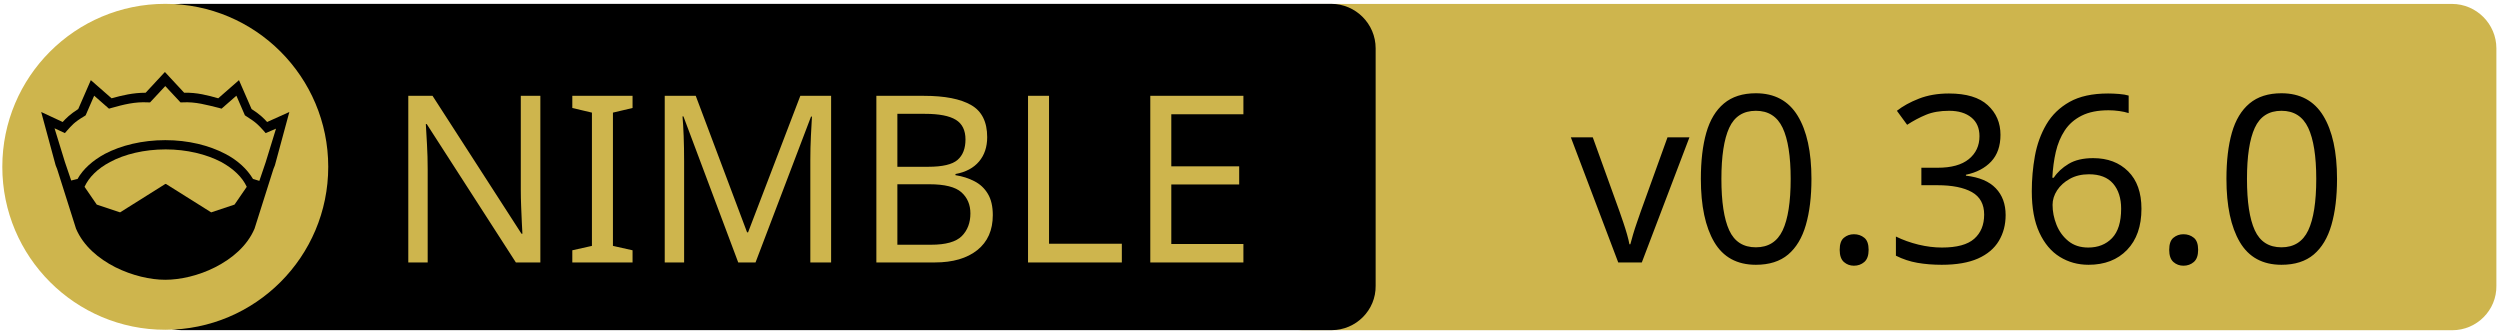
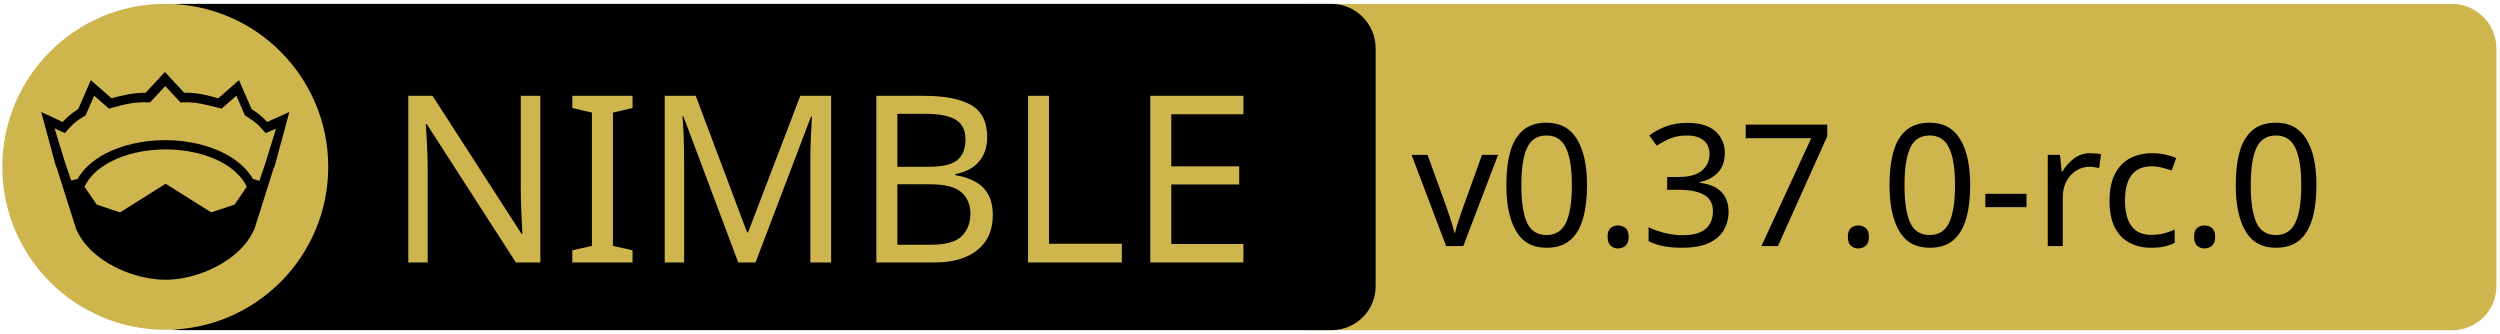
<svg xmlns="http://www.w3.org/2000/svg" xmlns:xlink="http://www.w3.org/1999/xlink" width="675" height="90" xml:space="preserve" version="1.1">
  <a xlink:href="https://github.com/waku-org/nwaku">
    <g>
      <path fill="#CEB54D" id="svg_15" d="m662.123,89.159l-310.5,0c-6.6,0 -12,-5.4 -12,-12l0,-64.1c0,-6.6 5.4,-12 12,-12l310.4,0c6.6,0 12,5.4 12,12l0,64.1c0.1,6.6 -5.3,12 -11.9,12z" />
      <path id="svg_1" d="m359.524,89.139l-310.5,0c-6.6,0 -12,-5.4 -12,-12l0,-64.1c0,-6.6 5.4,-12 12,-12l310.4,0c6.6,0 12,5.4 12,12l0,64.1c0.1,6.6 -5.3,12 -11.9,12z" />
      <rect id="svg_2" fill="none" height="45.9" width="315.3" class="st0" y="24.539" x="60.224" />
      <circle id="svg_4" fill="#CEB54D" r="44" cy="45.039" cx="44.624" class="st1" />
      <g id="XMLID_4_">
        <path id="svg_5" d="m78.124,30.239l-3.9,14.4l-0.4,1l-5.1,16.1c0,0 0,0 0,0c-2,4.7 -6.1,8.1 -10.6,10.4c-4.5,2.3 -9.5,3.4 -13.5,3.4c-4,0 -8.9,-1.1 -13.5,-3.4c-4.5,-2.3 -8.6,-5.7 -10.6,-10.4c0,0 0,0 0,0l-5.1,-16.1l-0.4,-1l-3.9,-14.4l5.8,2.7c0.9,-1 2,-2.1 4.2,-3.5l3.4,-7.8l5.6,4.9c2.9,-0.8 5.8,-1.5 9.2,-1.5l5.2,-5.6l5.2,5.6c3.4,-0.1 6.4,0.7 9.2,1.5l5.6,-4.9l3.4,7.8c2.2,1.4 3.3,2.5 4.2,3.5l6,-2.7z" />
        <g id="XMLID_6_">
          <g id="svg_6">
            <path id="svg_7" fill="#CEB54D" d="m66.624,50.439l-3.3,4.8l-6.3,2.1l-12.1,-7.6c-0.1,-0.1 -0.3,-0.1 -0.4,0l-12.1,7.6l-6.3,-2.1l-3.3,-4.8c1.2,-2.6 3.5,-4.9 6.9,-6.7c3.9,-2.1 9.2,-3.4 15,-3.4c5.7,0 11,1.3 15,3.4c3.3,1.8 5.7,4.1 6.9,6.7z" class="st1" />
          </g>
          <g id="svg_8" />
        </g>
        <g id="XMLID_5_">
          <g id="svg_9">
            <path id="svg_10" fill="#CEB54D" d="m74.524,34.739l-2.8,9.1l-1.7,5l-1.6,-0.5c0,0 -0.1,0 -0.1,0c-1.6,-2.7 -4.2,-5.1 -7.5,-6.8c-4.4,-2.3 -10,-3.7 -16.2,-3.7c-6.2,0 -11.9,1.4 -16.3,3.7c-3.3,1.8 -5.9,4.1 -7.4,6.8c0,0 -0.1,0 -0.1,0l-1.6,0.4l-1.7,-5l-2.8,-9.1l2.8,1.3l0.6,-0.7c1.2,-1.3 1.8,-2.2 4.7,-3.9l0.3,-0.2l2.3,-5.3l4,3.5l0.7,-0.2c3.2,-0.9 6.3,-1.7 9.8,-1.5l0.6,0l4.1,-4.4l4.1,4.4l0.6,0c3.5,-0.2 6.5,0.7 9.8,1.5l0.7,0.2l4,-3.5l2.3,5.3l0.3,0.2c2.9,1.8 3.5,2.6 4.7,3.9l0.6,0.7l2.8,-1.2z" class="st1" />
          </g>
          <g id="svg_11" />
        </g>
      </g>
      <text x="-442" y="-350.021" id="svg_16" font-size="63px" font-family="'PT Sans Caption', 'Tahoma', 'Helvetica Neue Medium', 'PT Sans', sans-serif" fill="#CEB54D" class="st1 st2 st3" transform="matrix(1 0 0 1 546.13 420.879)">NIMBLE</text>
-       <text x="-122.0" y="-350.012" id="svg_17" font-size="63.012px" font-family="'PT Sans Caption', 'Tahoma', 'Helvetica Neue Medium', 'PT Sans', sans-serif" fill="#000000" class="st1 st2 st3" transform="matrix(1 0 0 1 546.13 420.879)">v0.36.0</text>
+       <text x="-165" y="-354.438" id="svg_17" font-size="45.938px" font-family="'PT Sans Caption', 'Tahoma', 'Helvetica Neue Medium', 'PT Sans', sans-serif" fill="#000000" class="st1 st2 st3" transform="matrix(1 0 0 1 546.13 420.879)">v0.37.0-rc.0</text>
    </g>
  </a>
</svg>
